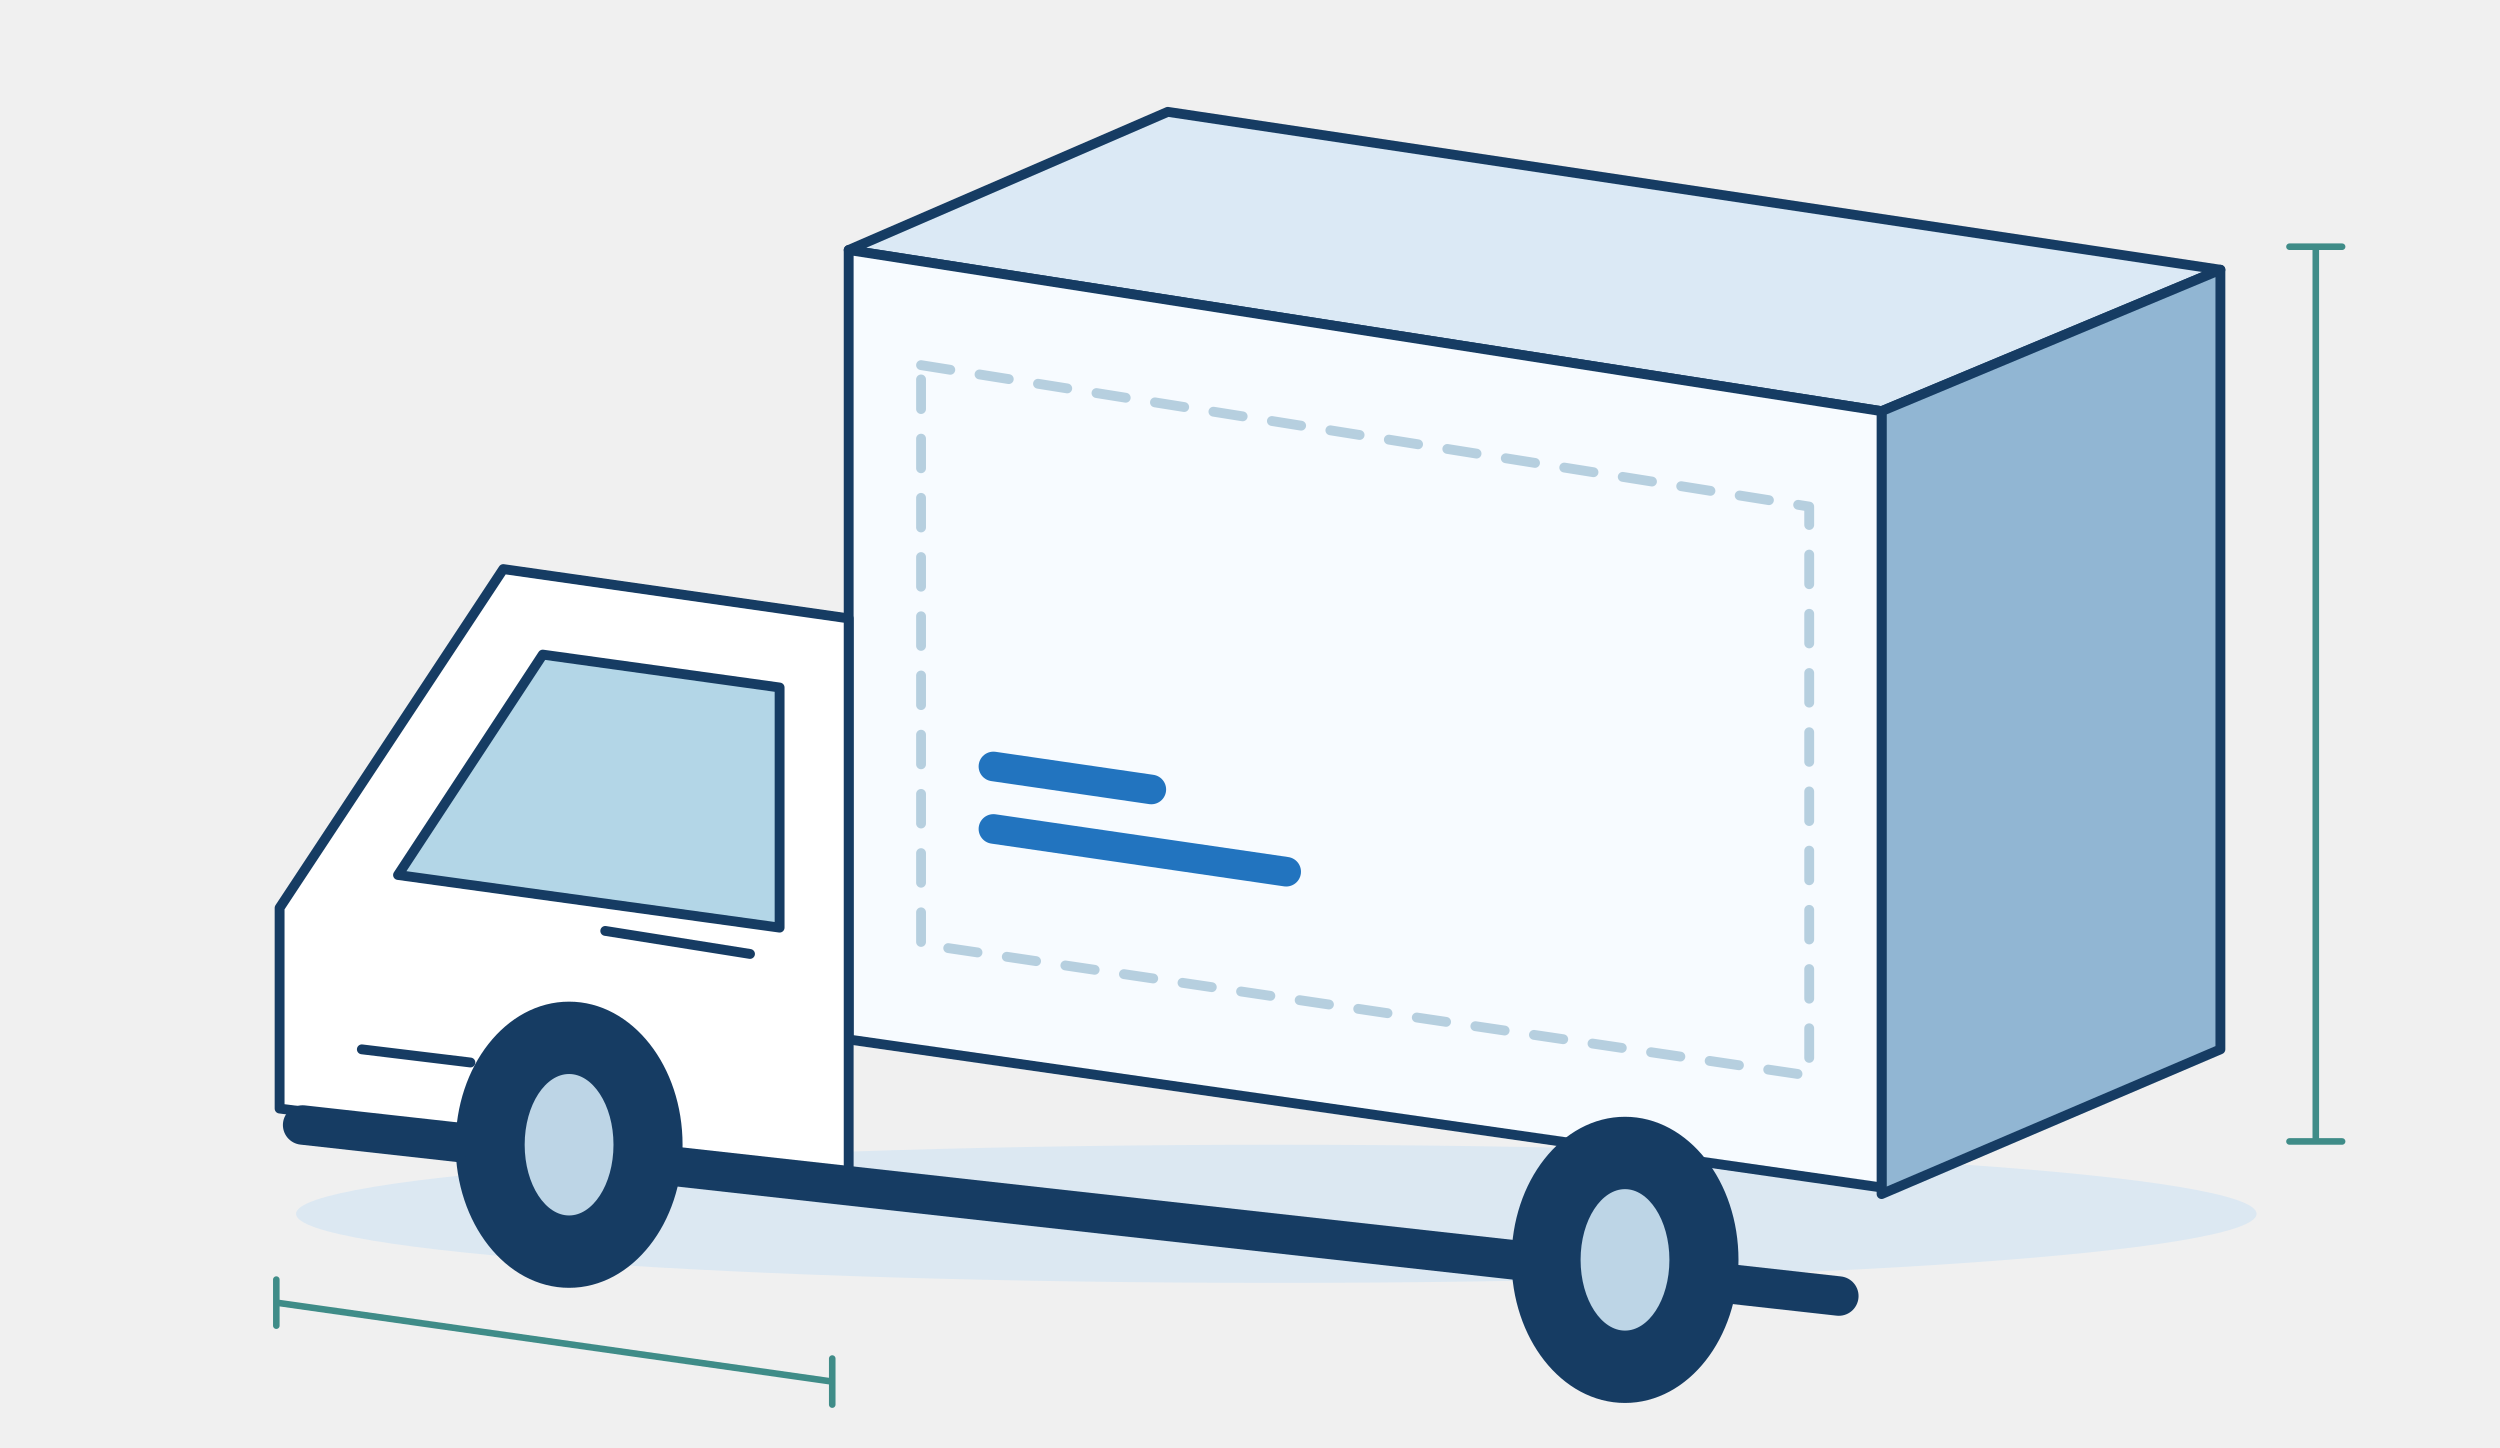
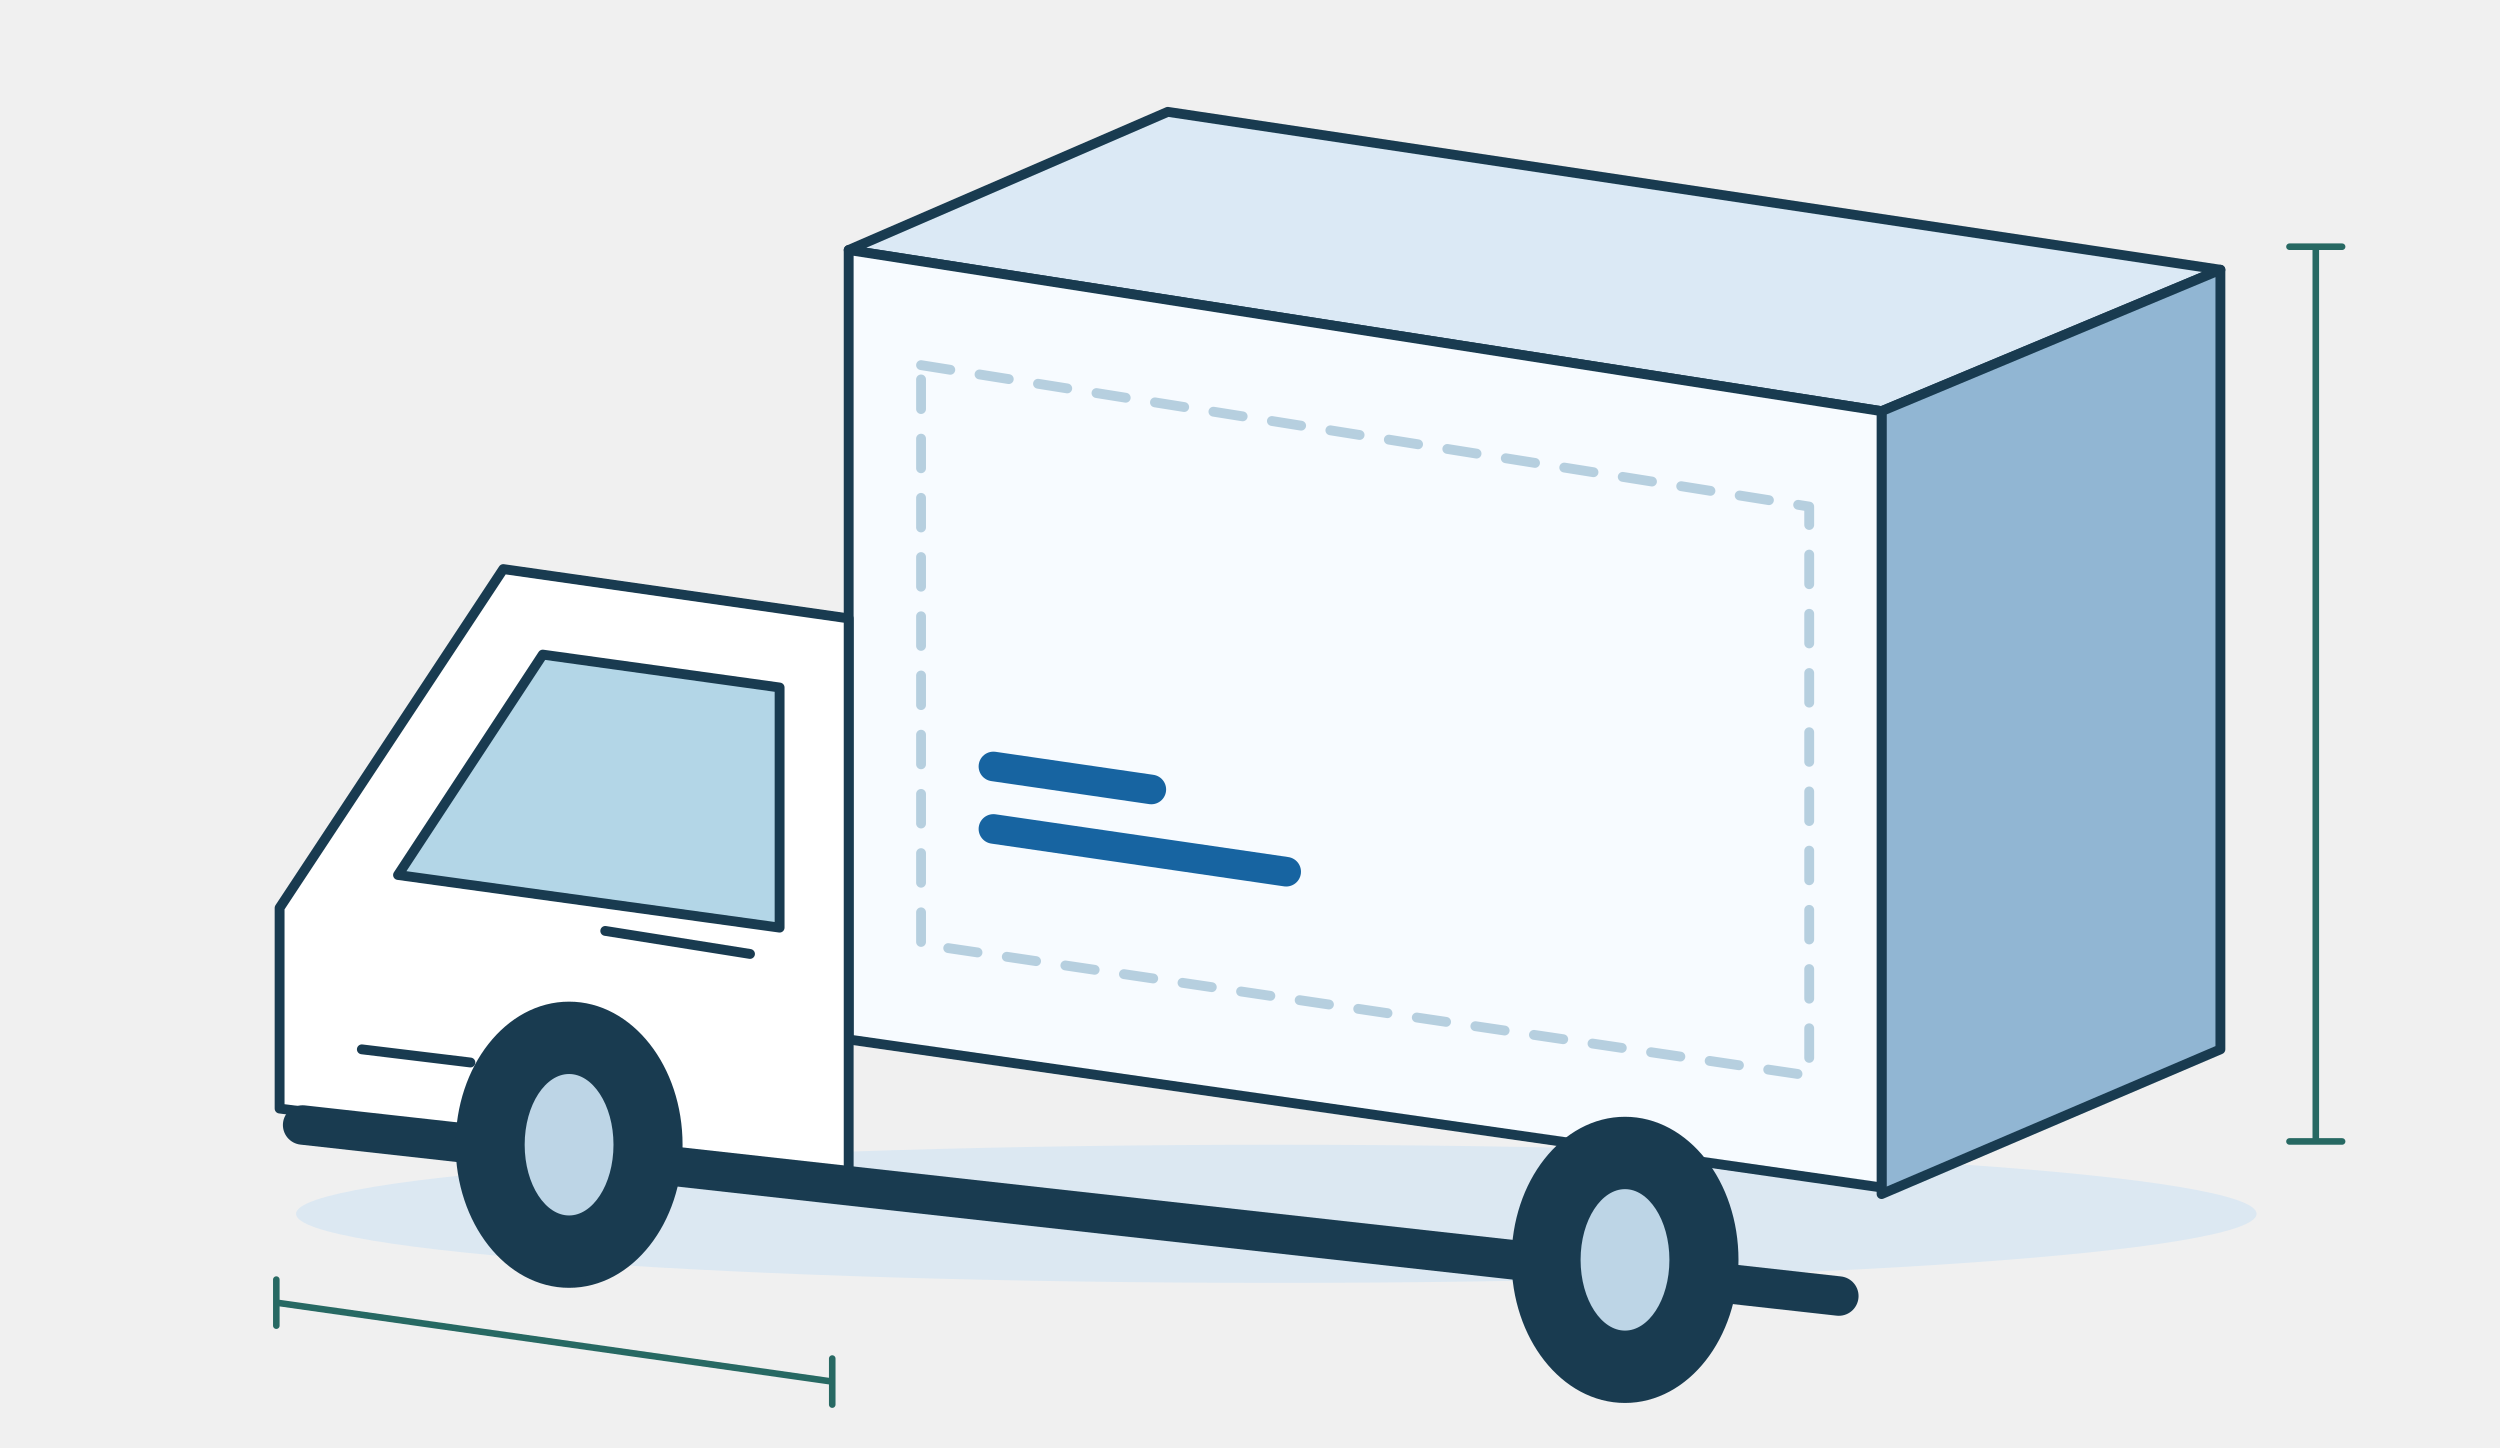
<svg xmlns="http://www.w3.org/2000/svg" width="760" height="440" viewBox="0 0 760 440" fill="none">
-   <g stroke="#163c63" stroke-width="3" stroke-linecap="round" stroke-linejoin="round">
+   <g stroke="#193b50" stroke-width="3" stroke-linecap="round" stroke-linejoin="round">
    <ellipse cx="388" cy="369" rx="298" ry="21" fill="#dce8f2" stroke="none" />
    <path d="m258 76 97-42 320 48-103 43Z" fill="#dbe9f5" />
    <path d="m572 125 103-43v237l-103 44Z" fill="#91b6d3" />
    <path d="M258 76 572 125v236l-314-45Z" fill="#f7fbff" />
    <path d="m258 188-105-15-68 103v61l173 22Z" fill="#fff" />
    <path d="m165 199 72 10v73l-116-16Z" fill="#b3d6e7" />
    <path d="m184 283 44 7m-118 29 33 4" />
    <path d="m280 111 270 43v173l-270-40Z" stroke="#b6cfdf" stroke-dasharray="9 9" />
    <path d="m92 342 467 52" stroke-width="12" />
-     <ellipse cx="173" cy="348" rx="33" ry="42" fill="#163c63" />
+     <ellipse cx="173" cy="348" rx="33" ry="42" fill="#193b50" />
    <ellipse cx="173" cy="348" rx="15" ry="23" fill="#bdd5e6" />
-     <ellipse cx="494" cy="383" rx="33" ry="42" fill="#163c63" />
+     <ellipse cx="494" cy="383" rx="33" ry="42" fill="#193b50" />
    <ellipse cx="494" cy="383" rx="15" ry="23" fill="#bdd5e6" />
-     <path d="m302 233 48 7m-48 12 89 13" stroke="#2274bf" stroke-width="9" />
-     <path d="M704 75v272m-8-272h16m-16 272h16M84 396l169 24m-169-31v14m169 10v14" stroke="#3f8c88" stroke-width="2" />
+     <path d="m302 233 48 7m-48 12 89 13" stroke="#1764a1" stroke-width="9" />
+     <path d="M704 75v272m-8-272h16m-16 272h16M84 396l169 24m-169-31v14m169 10v14" stroke="#276963" stroke-width="2" />
  </g>
</svg>
